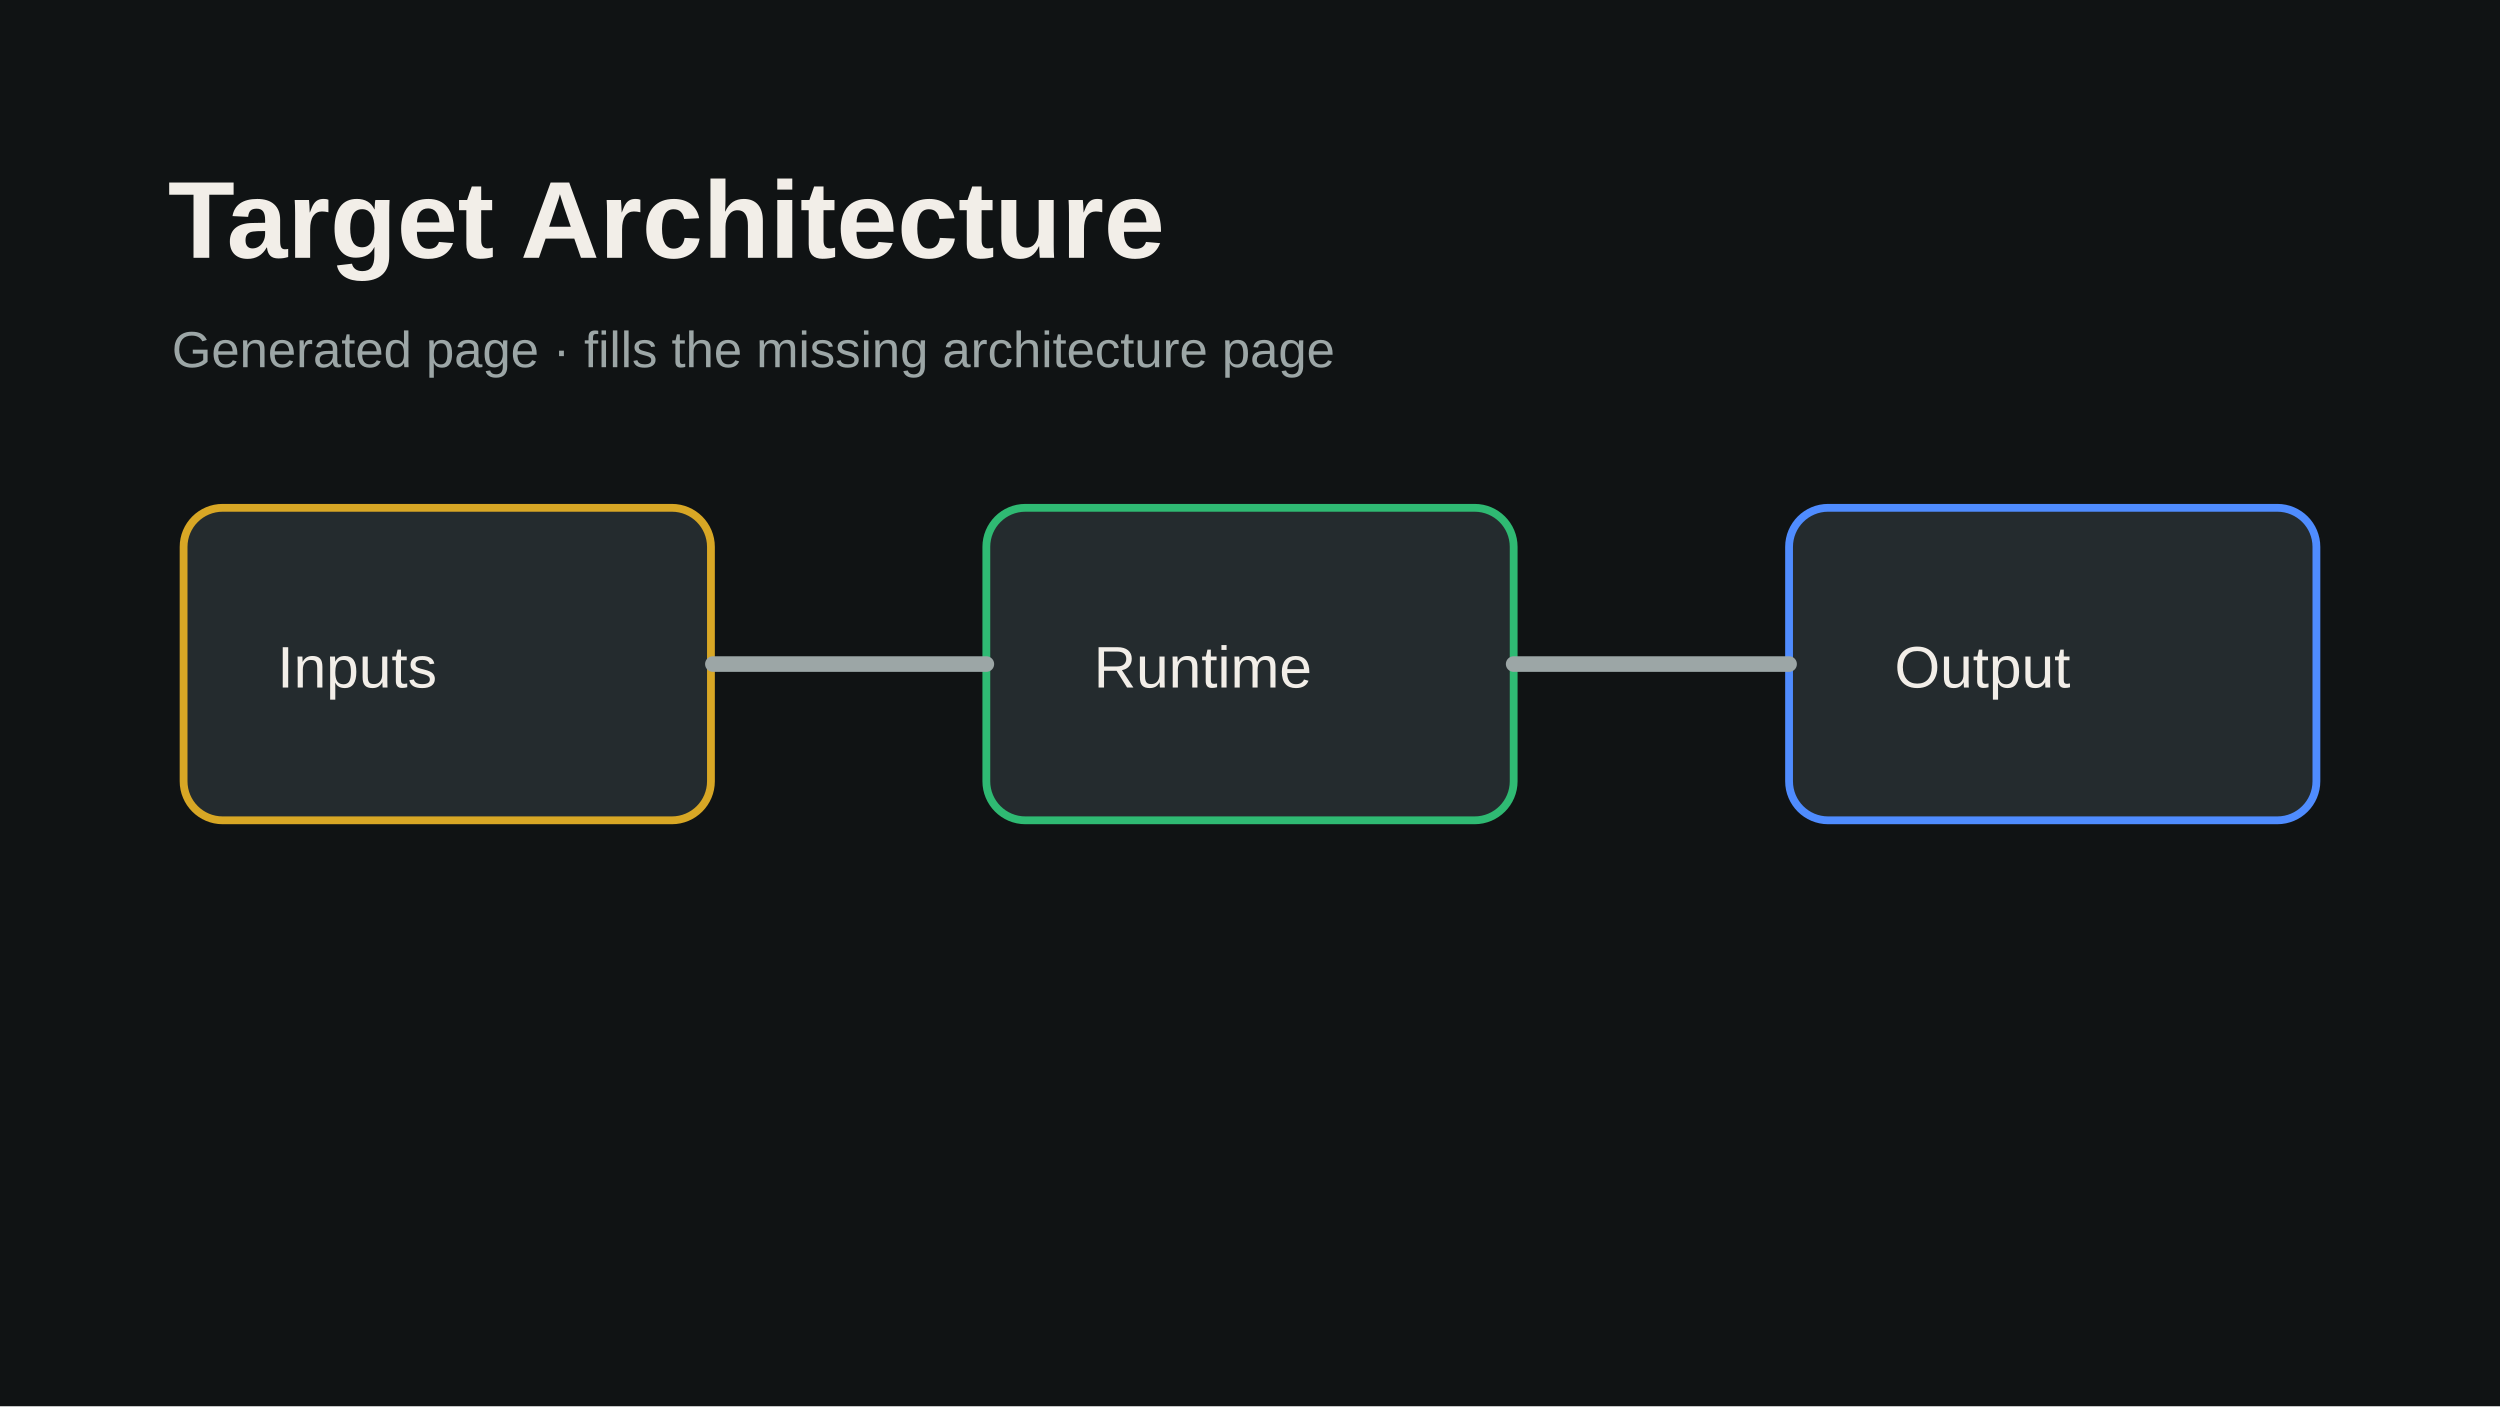
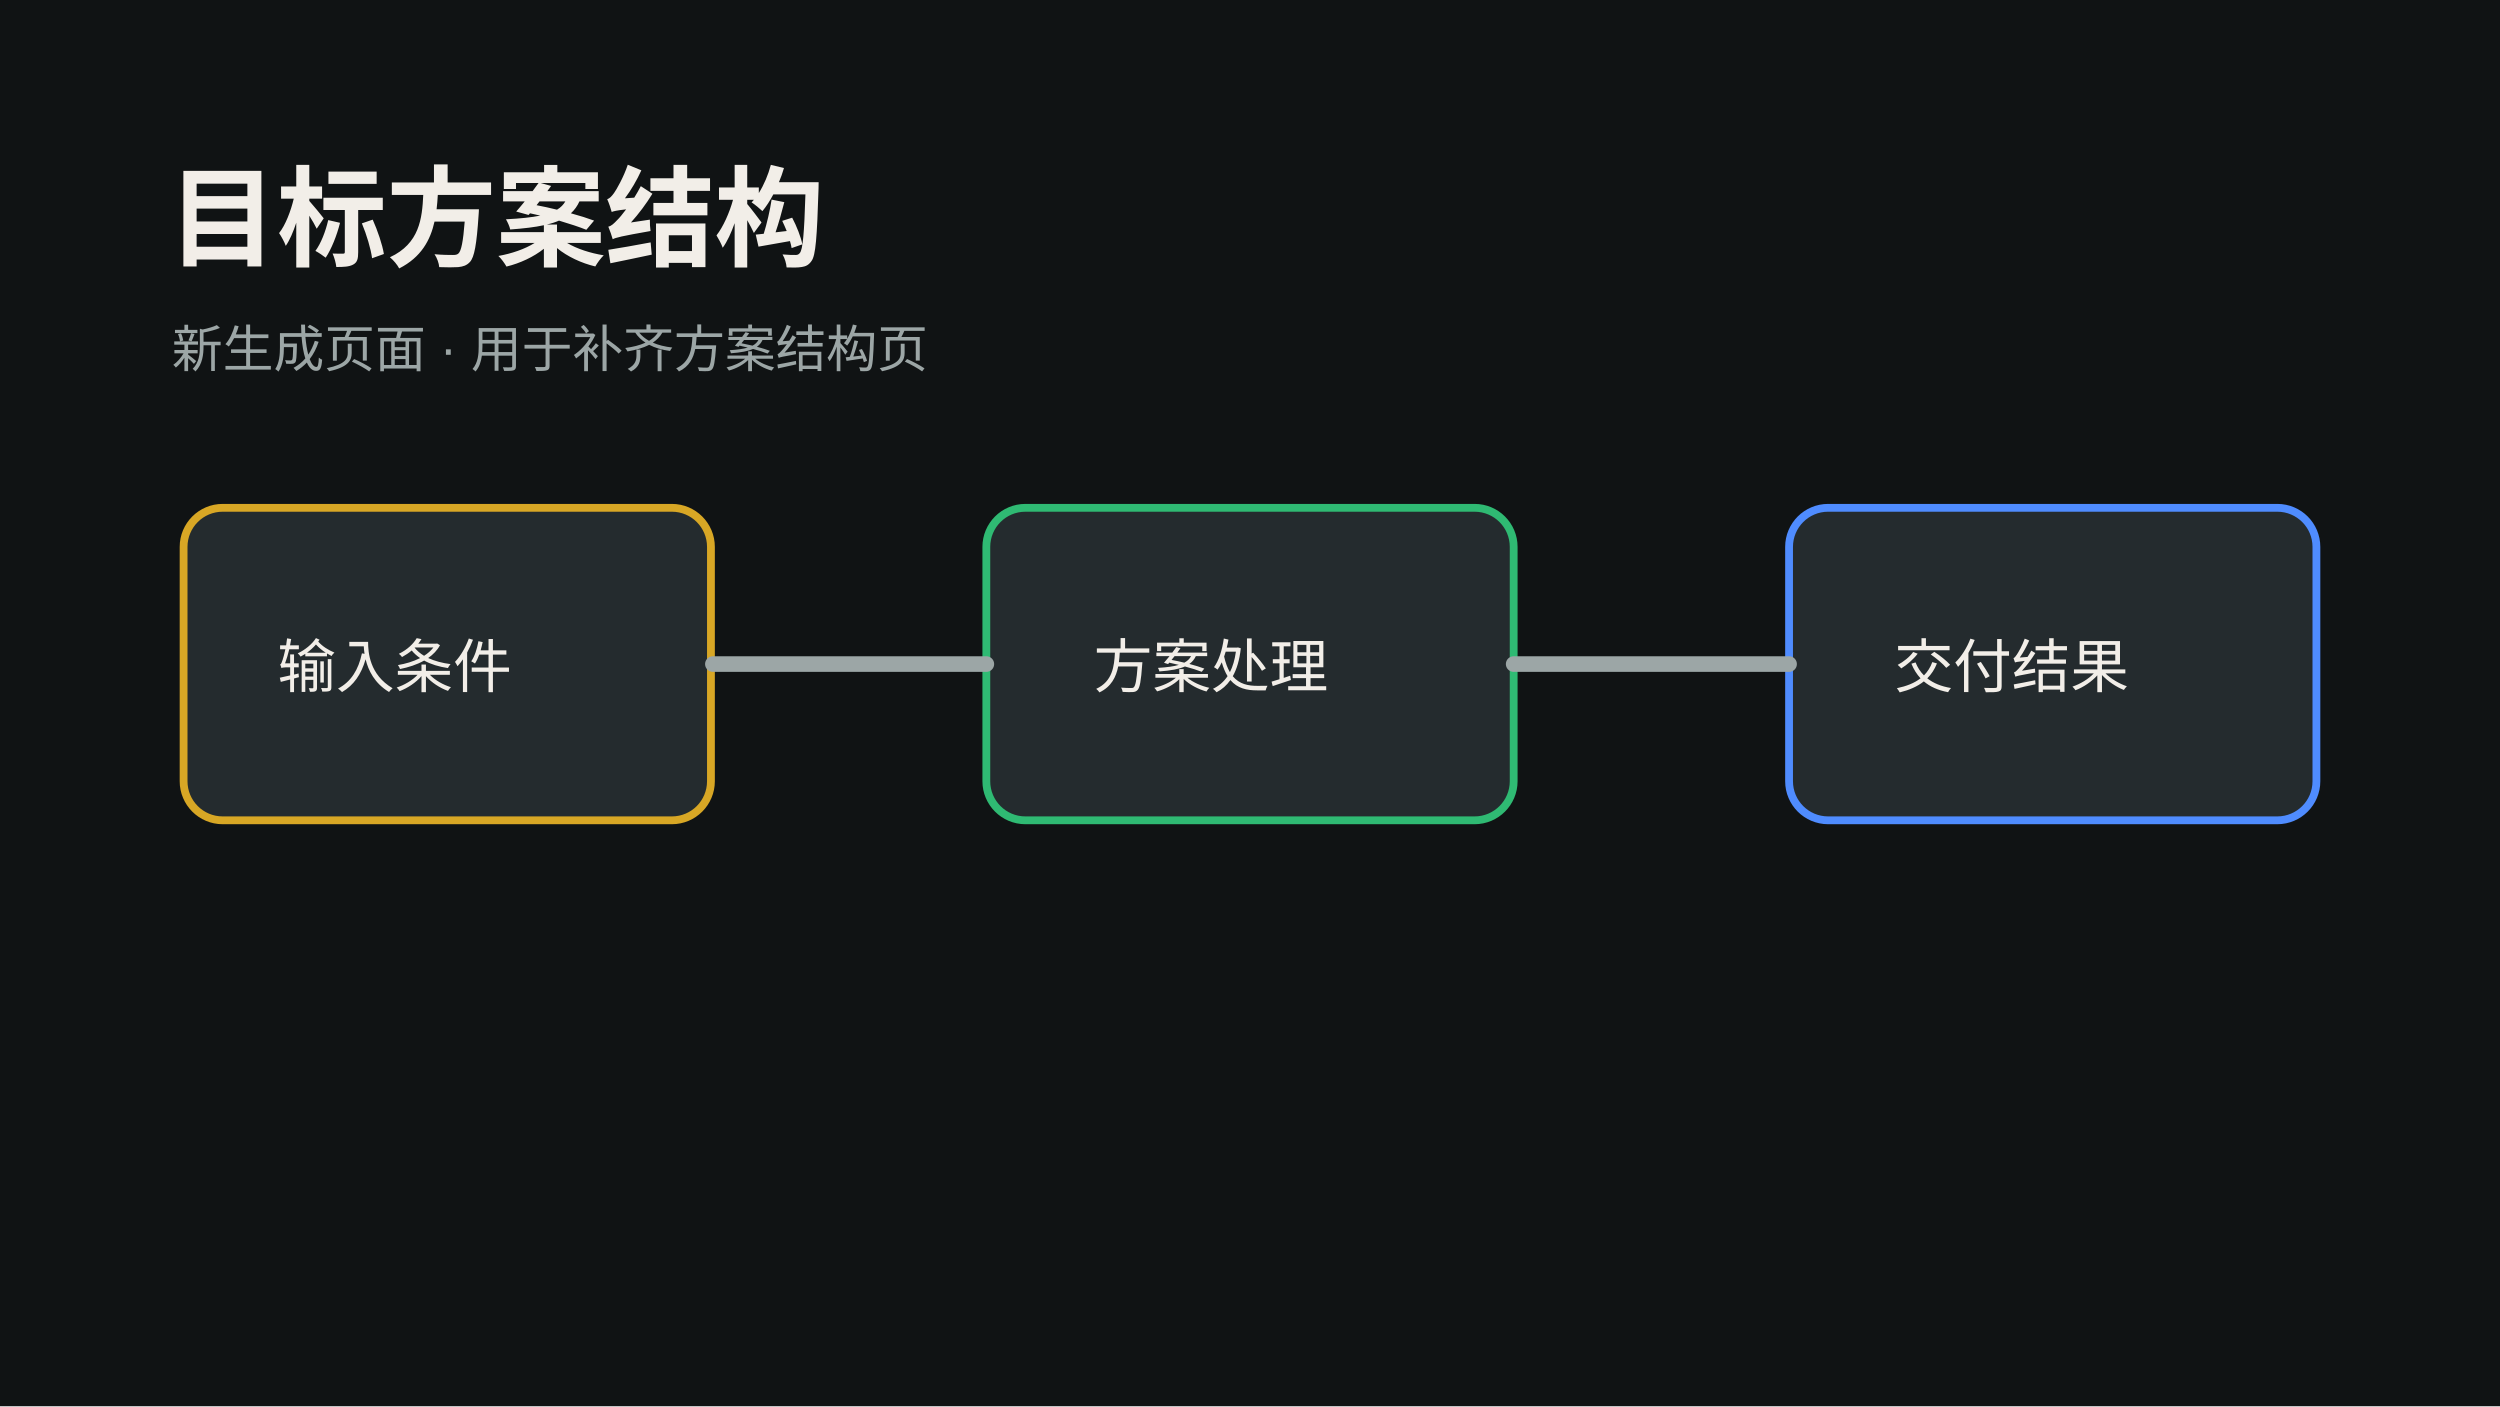
<svg xmlns="http://www.w3.org/2000/svg" width="1280" height="720" viewBox="0 0 1280 720">
  <rect width="1280" height="720" fill="#101314" />
-   <text x="86" y="132" font-family="Avenir, Arial" font-size="56" font-weight="700" fill="#f2eee8">Target Architecture</text>
-   <text x="88" y="188" font-family="Avenir, Arial" font-size="26" fill="#9ca6a6">Generated page · fills the missing architecture page</text>
+   <text x="86" y="132" font-family="Avenir, Arial" font-size="56" font-weight="700" fill="#f2eee8">目标方案结构</text>
+   <text x="88" y="188" font-family="Avenir, Arial" font-size="26" fill="#9ca6a6">新生成页面 · 用于补齐方案结构页</text>
  <rect x="94" y="260" width="270" height="160" rx="20" fill="#242b2e" stroke="#d8a725" stroke-width="4" />
  <rect x="505" y="260" width="270" height="160" rx="20" fill="#242b2e" stroke="#2fba73" stroke-width="4" />
  <rect x="916" y="260" width="270" height="160" rx="20" fill="#242b2e" stroke="#4f8cff" stroke-width="4" />
  <path d="M365 340 H505 M775 340 H916" stroke="#9ca6a6" stroke-width="8" stroke-linecap="round" />
-   <text x="142" y="352" font-family="Avenir, Arial" font-size="30" fill="#f2eee8">Inputs</text>
-   <text x="560" y="352" font-family="Avenir, Arial" font-size="30" fill="#f2eee8">Runtime</text>
-   <text x="970" y="352" font-family="Avenir, Arial" font-size="30" fill="#f2eee8">Output</text>
+   <text x="142" y="352" font-family="Avenir, Arial" font-size="30" fill="#f2eee8">输入条件</text>
+   <text x="560" y="352" font-family="Avenir, Arial" font-size="30" fill="#f2eee8">方案处理</text>
+   <text x="970" y="352" font-family="Avenir, Arial" font-size="30" fill="#f2eee8">交付结果</text>
</svg>
